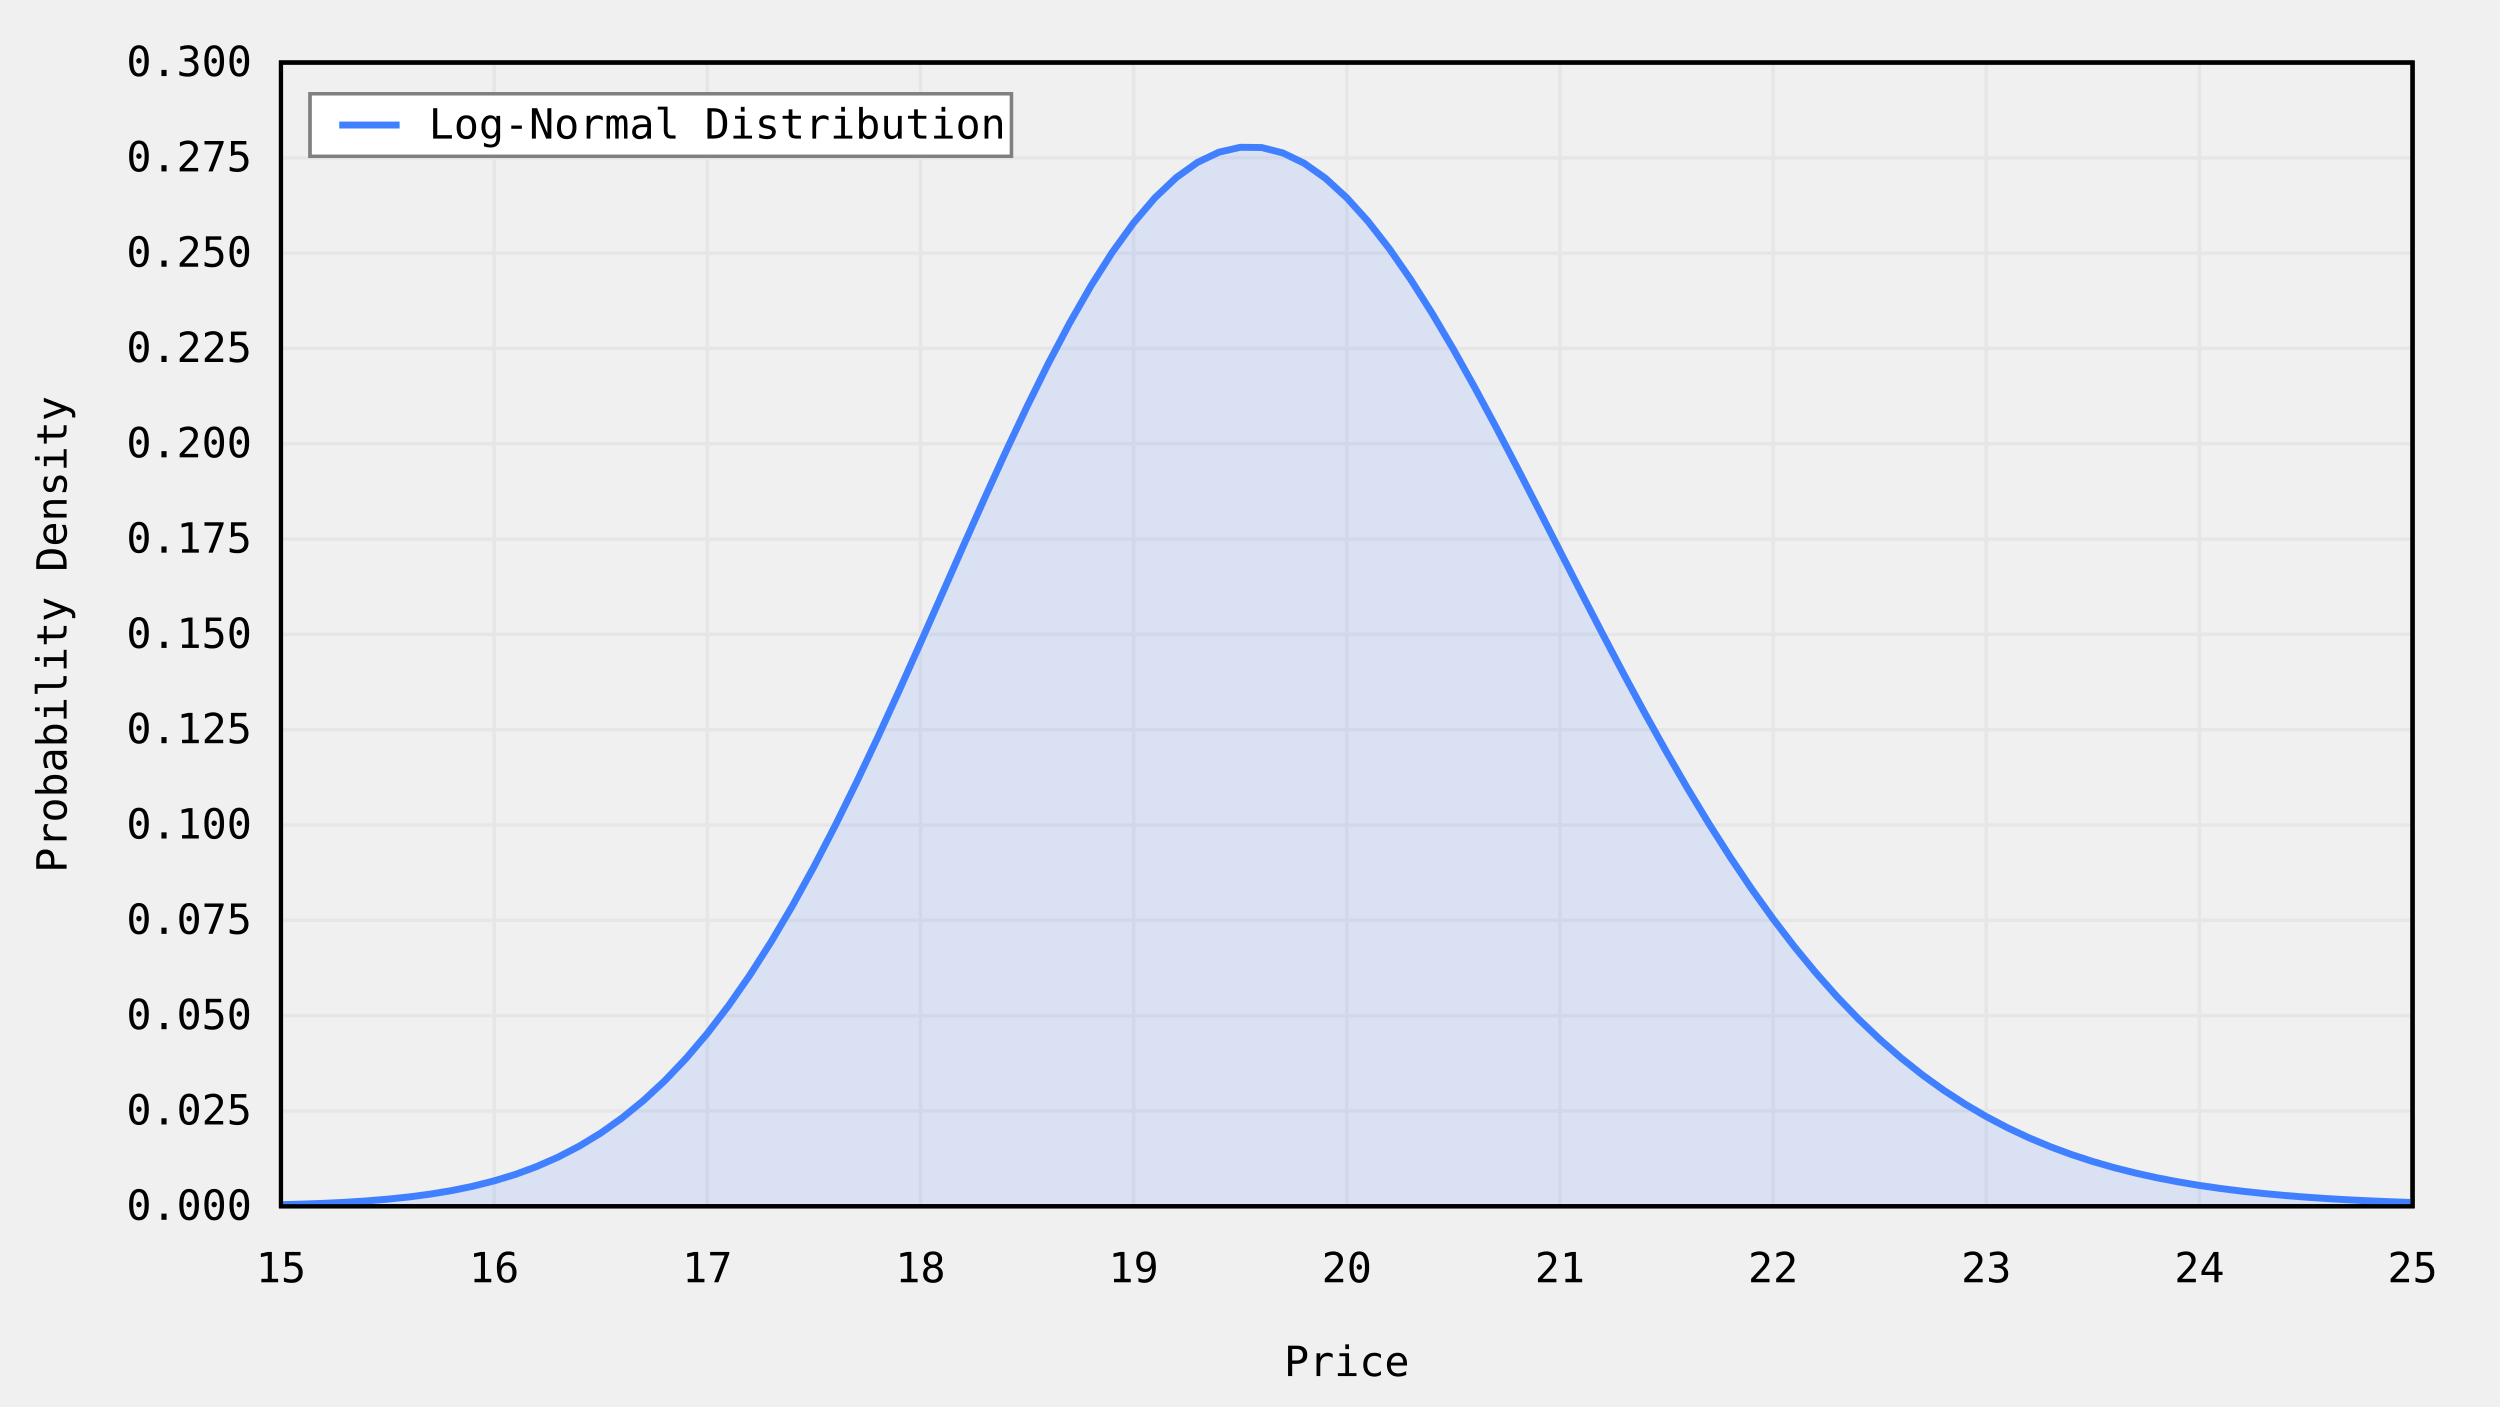
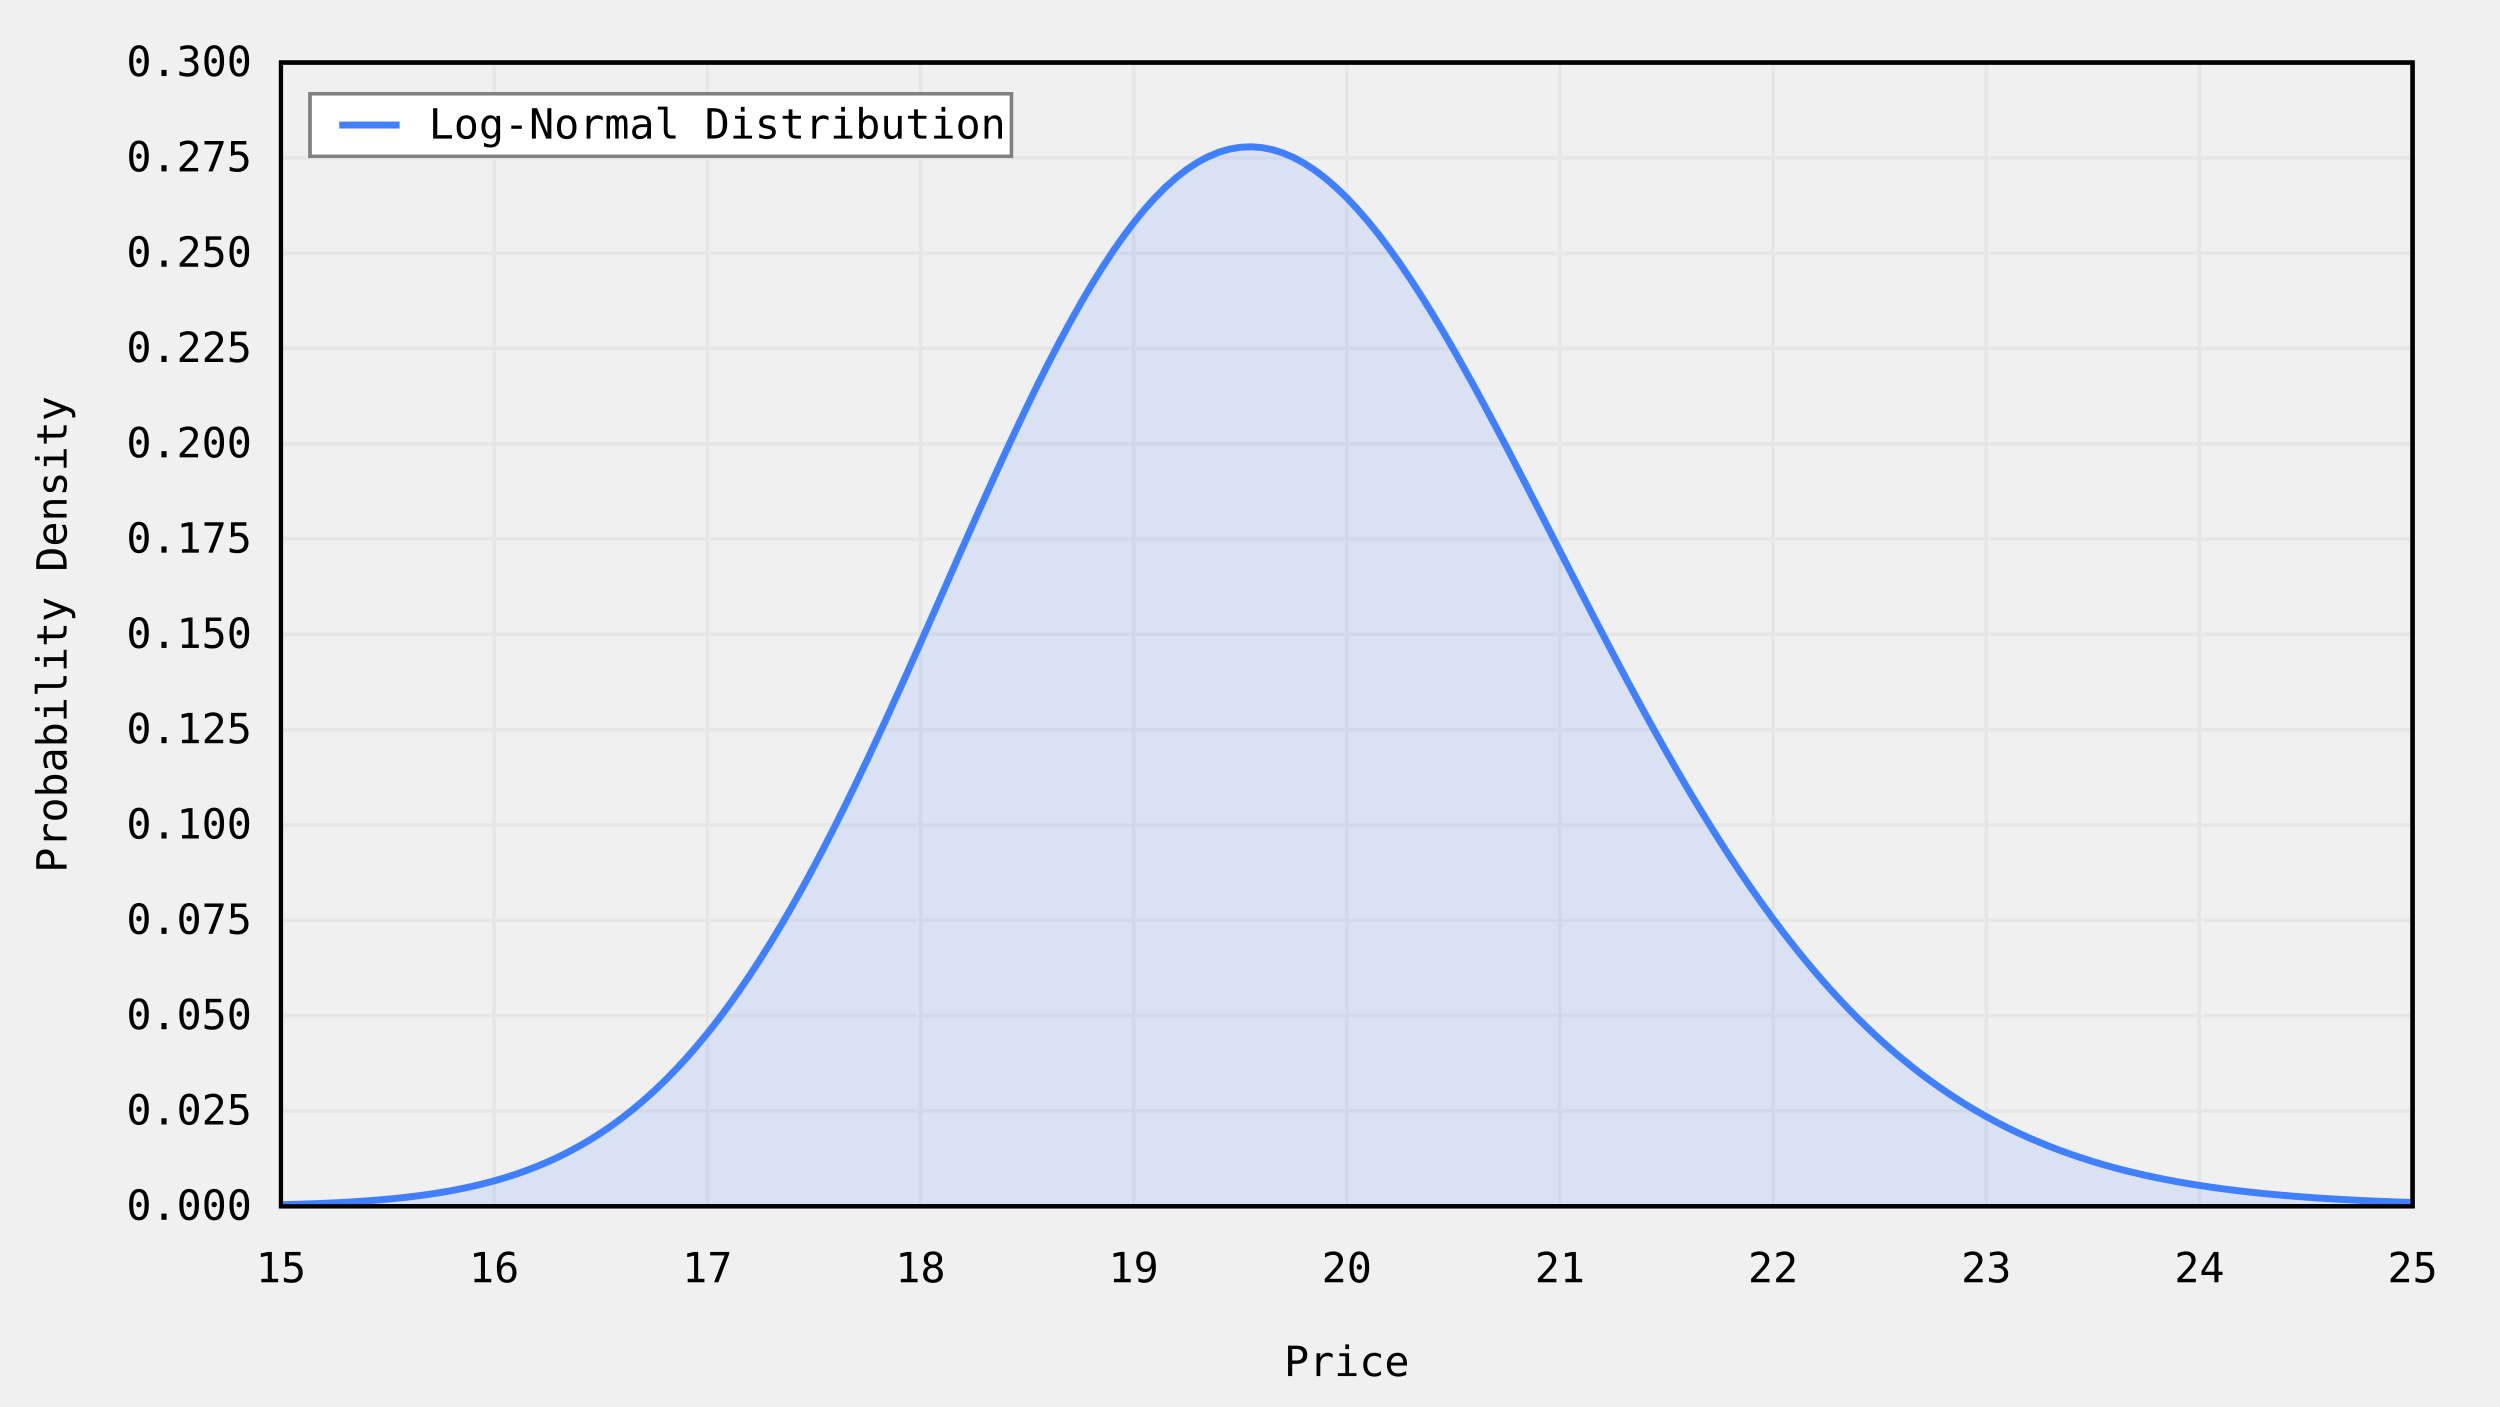
<svg xmlns="http://www.w3.org/2000/svg" xmlns:xlink="http://www.w3.org/1999/xlink" width="720" height="405" viewBox="0 0 720 405">
  <g id="gnuplot_canvas">
    <rect x="0" y="0" width="720" height="405" fill="none" />
    <defs>
      <circle id="gpDot" r="0.5" stroke-width="0.5" stroke="currentColor" />
      <path id="gpPt0" stroke-width="0.222" stroke="currentColor" d="M-1,0 h2 M0,-1 v2" />
      <path id="gpPt1" stroke-width="0.222" stroke="currentColor" d="M-1,-1 L1,1 M1,-1 L-1,1" />
      <path id="gpPt2" stroke-width="0.222" stroke="currentColor" d="M-1,0 L1,0 M0,-1 L0,1 M-1,-1 L1,1 M-1,1 L1,-1" />
      <rect id="gpPt3" stroke-width="0.222" stroke="currentColor" x="-1" y="-1" width="2" height="2" />
      <rect id="gpPt4" stroke-width="0.222" stroke="currentColor" fill="currentColor" x="-1" y="-1" width="2" height="2" />
      <circle id="gpPt5" stroke-width="0.222" stroke="currentColor" cx="0" cy="0" r="1" />
      <use xlink:href="#gpPt5" id="gpPt6" fill="currentColor" stroke="none" />
      <path id="gpPt7" stroke-width="0.222" stroke="currentColor" d="M0,-1.33 L-1.33,0.67 L1.33,0.67 z" />
      <use xlink:href="#gpPt7" id="gpPt8" fill="currentColor" stroke="none" />
      <use xlink:href="#gpPt7" id="gpPt9" stroke="currentColor" transform="rotate(180)" />
      <use xlink:href="#gpPt9" id="gpPt10" fill="currentColor" stroke="none" />
      <use xlink:href="#gpPt3" id="gpPt11" stroke="currentColor" transform="rotate(45)" />
      <use xlink:href="#gpPt11" id="gpPt12" fill="currentColor" stroke="none" />
      <path id="gpPt13" stroke-width="0.222" stroke="currentColor" d="M0,1.330 L1.265,0.411 L0.782,-1.067 L-0.782,-1.076 L-1.265,0.411 z" />
      <use xlink:href="#gpPt13" id="gpPt14" fill="currentColor" stroke="none" />
      <filter id="textbox" filterUnits="objectBoundingBox" x="0" y="0" height="1" width="1">
        <feFlood flood-color="white" flood-opacity="1" result="bgnd" />
        <feComposite in="SourceGraphic" in2="bgnd" operator="atop" />
      </filter>
      <filter id="greybox" filterUnits="objectBoundingBox" x="0" y="0" height="1" width="1">
        <feFlood flood-color="lightgrey" flood-opacity="1" result="grey" />
        <feComposite in="SourceGraphic" in2="grey" operator="atop" />
      </filter>
    </defs>
    <g fill="none" color="white" stroke="currentColor" stroke-width="1.00" stroke-linecap="butt" stroke-linejoin="miter">
</g>
    <g fill="none" color="white" stroke="currentColor" stroke-width="1.20" stroke-linecap="butt" stroke-linejoin="miter">
</g>
    <g fill="none" color="black" stroke="currentColor" stroke-width="1.20" stroke-linecap="butt" stroke-linejoin="miter">
</g>
    <g fill="none" color="black" stroke="black" stroke-width="1.00" stroke-linecap="butt" stroke-linejoin="miter">
</g>
    <g fill="none" color="black" stroke="currentColor" stroke-width="1.00" stroke-linecap="butt" stroke-linejoin="miter">
      <path stroke="rgb(230, 230, 230)" class="gridline" d="M80.92,347.40 L694.82,347.40  " />
    </g>
    <g fill="none" color="black" stroke="rgb(230, 230, 230)" stroke-width="1.20" stroke-linecap="butt" stroke-linejoin="miter">
</g>
    <g fill="none" color="black" stroke="currentColor" stroke-width="1.20" stroke-linecap="butt" stroke-linejoin="miter">
      <path stroke="black" d="M80.92,347.40 M694.82,347.40  " />
      <g transform="translate(72.53,351.30)" stroke="none" fill="black" font-family="Consolas, Menlo, monospace" font-size="12.00" text-anchor="end">
        <text>
          <tspan font-family="Consolas, Menlo, monospace">0.000</tspan>
        </text>
      </g>
    </g>
    <g fill="none" color="black" stroke="currentColor" stroke-width="1.20" stroke-linecap="butt" stroke-linejoin="miter">
</g>
    <g fill="none" color="black" stroke="black" stroke-width="1.00" stroke-linecap="butt" stroke-linejoin="miter">
</g>
    <g fill="none" color="black" stroke="currentColor" stroke-width="1.00" stroke-linecap="butt" stroke-linejoin="miter">
      <path stroke="rgb(230, 230, 230)" class="gridline" d="M80.92,319.95 L694.82,319.95  " />
    </g>
    <g fill="none" color="black" stroke="rgb(230, 230, 230)" stroke-width="1.20" stroke-linecap="butt" stroke-linejoin="miter">
</g>
    <g fill="none" color="black" stroke="currentColor" stroke-width="1.20" stroke-linecap="butt" stroke-linejoin="miter">
      <path stroke="black" d="M80.92,319.95 M694.82,319.95  " />
      <g transform="translate(72.53,323.85)" stroke="none" fill="black" font-family="Consolas, Menlo, monospace" font-size="12.00" text-anchor="end">
        <text>
          <tspan font-family="Consolas, Menlo, monospace">0.025</tspan>
        </text>
      </g>
    </g>
    <g fill="none" color="black" stroke="currentColor" stroke-width="1.20" stroke-linecap="butt" stroke-linejoin="miter">
</g>
    <g fill="none" color="black" stroke="black" stroke-width="1.00" stroke-linecap="butt" stroke-linejoin="miter">
</g>
    <g fill="none" color="black" stroke="currentColor" stroke-width="1.00" stroke-linecap="butt" stroke-linejoin="miter">
      <path stroke="rgb(230, 230, 230)" class="gridline" d="M80.92,292.50 L694.82,292.50  " />
    </g>
    <g fill="none" color="black" stroke="rgb(230, 230, 230)" stroke-width="1.20" stroke-linecap="butt" stroke-linejoin="miter">
</g>
    <g fill="none" color="black" stroke="currentColor" stroke-width="1.20" stroke-linecap="butt" stroke-linejoin="miter">
      <path stroke="black" d="M80.92,292.50 M694.82,292.50  " />
      <g transform="translate(72.53,296.40)" stroke="none" fill="black" font-family="Consolas, Menlo, monospace" font-size="12.00" text-anchor="end">
        <text>
          <tspan font-family="Consolas, Menlo, monospace">0.050</tspan>
        </text>
      </g>
    </g>
    <g fill="none" color="black" stroke="currentColor" stroke-width="1.20" stroke-linecap="butt" stroke-linejoin="miter">
</g>
    <g fill="none" color="black" stroke="black" stroke-width="1.00" stroke-linecap="butt" stroke-linejoin="miter">
</g>
    <g fill="none" color="black" stroke="currentColor" stroke-width="1.00" stroke-linecap="butt" stroke-linejoin="miter">
      <path stroke="rgb(230, 230, 230)" class="gridline" d="M80.92,265.05 L694.82,265.05  " />
    </g>
    <g fill="none" color="black" stroke="rgb(230, 230, 230)" stroke-width="1.20" stroke-linecap="butt" stroke-linejoin="miter">
</g>
    <g fill="none" color="black" stroke="currentColor" stroke-width="1.20" stroke-linecap="butt" stroke-linejoin="miter">
      <path stroke="black" d="M80.92,265.05 M694.82,265.05  " />
      <g transform="translate(72.53,268.95)" stroke="none" fill="black" font-family="Consolas, Menlo, monospace" font-size="12.00" text-anchor="end">
        <text>
          <tspan font-family="Consolas, Menlo, monospace">0.075</tspan>
        </text>
      </g>
    </g>
    <g fill="none" color="black" stroke="currentColor" stroke-width="1.20" stroke-linecap="butt" stroke-linejoin="miter">
</g>
    <g fill="none" color="black" stroke="black" stroke-width="1.00" stroke-linecap="butt" stroke-linejoin="miter">
</g>
    <g fill="none" color="black" stroke="currentColor" stroke-width="1.00" stroke-linecap="butt" stroke-linejoin="miter">
      <path stroke="rgb(230, 230, 230)" class="gridline" d="M80.92,237.60 L694.82,237.60  " />
    </g>
    <g fill="none" color="black" stroke="rgb(230, 230, 230)" stroke-width="1.20" stroke-linecap="butt" stroke-linejoin="miter">
</g>
    <g fill="none" color="black" stroke="currentColor" stroke-width="1.20" stroke-linecap="butt" stroke-linejoin="miter">
      <path stroke="black" d="M80.92,237.60 M694.82,237.60  " />
      <g transform="translate(72.53,241.50)" stroke="none" fill="black" font-family="Consolas, Menlo, monospace" font-size="12.00" text-anchor="end">
        <text>
          <tspan font-family="Consolas, Menlo, monospace">0.100</tspan>
        </text>
      </g>
    </g>
    <g fill="none" color="black" stroke="currentColor" stroke-width="1.20" stroke-linecap="butt" stroke-linejoin="miter">
</g>
    <g fill="none" color="black" stroke="black" stroke-width="1.00" stroke-linecap="butt" stroke-linejoin="miter">
</g>
    <g fill="none" color="black" stroke="currentColor" stroke-width="1.00" stroke-linecap="butt" stroke-linejoin="miter">
      <path stroke="rgb(230, 230, 230)" class="gridline" d="M80.92,210.15 L694.82,210.15  " />
    </g>
    <g fill="none" color="black" stroke="rgb(230, 230, 230)" stroke-width="1.20" stroke-linecap="butt" stroke-linejoin="miter">
</g>
    <g fill="none" color="black" stroke="currentColor" stroke-width="1.20" stroke-linecap="butt" stroke-linejoin="miter">
      <path stroke="black" d="M80.92,210.15 M694.82,210.15  " />
      <g transform="translate(72.53,214.05)" stroke="none" fill="black" font-family="Consolas, Menlo, monospace" font-size="12.00" text-anchor="end">
        <text>
          <tspan font-family="Consolas, Menlo, monospace">0.125</tspan>
        </text>
      </g>
    </g>
    <g fill="none" color="black" stroke="currentColor" stroke-width="1.20" stroke-linecap="butt" stroke-linejoin="miter">
</g>
    <g fill="none" color="black" stroke="black" stroke-width="1.00" stroke-linecap="butt" stroke-linejoin="miter">
</g>
    <g fill="none" color="black" stroke="currentColor" stroke-width="1.00" stroke-linecap="butt" stroke-linejoin="miter">
      <path stroke="rgb(230, 230, 230)" class="gridline" d="M80.92,182.70 L694.82,182.70  " />
    </g>
    <g fill="none" color="black" stroke="rgb(230, 230, 230)" stroke-width="1.20" stroke-linecap="butt" stroke-linejoin="miter">
</g>
    <g fill="none" color="black" stroke="currentColor" stroke-width="1.20" stroke-linecap="butt" stroke-linejoin="miter">
      <path stroke="black" d="M80.92,182.70 M694.82,182.70  " />
      <g transform="translate(72.53,186.60)" stroke="none" fill="black" font-family="Consolas, Menlo, monospace" font-size="12.00" text-anchor="end">
        <text>
          <tspan font-family="Consolas, Menlo, monospace">0.150</tspan>
        </text>
      </g>
    </g>
    <g fill="none" color="black" stroke="currentColor" stroke-width="1.20" stroke-linecap="butt" stroke-linejoin="miter">
</g>
    <g fill="none" color="black" stroke="black" stroke-width="1.00" stroke-linecap="butt" stroke-linejoin="miter">
</g>
    <g fill="none" color="black" stroke="currentColor" stroke-width="1.00" stroke-linecap="butt" stroke-linejoin="miter">
      <path stroke="rgb(230, 230, 230)" class="gridline" d="M80.92,155.26 L694.82,155.26  " />
    </g>
    <g fill="none" color="black" stroke="rgb(230, 230, 230)" stroke-width="1.20" stroke-linecap="butt" stroke-linejoin="miter">
</g>
    <g fill="none" color="black" stroke="currentColor" stroke-width="1.20" stroke-linecap="butt" stroke-linejoin="miter">
      <path stroke="black" d="M80.92,155.26 M694.82,155.26  " />
      <g transform="translate(72.53,159.16)" stroke="none" fill="black" font-family="Consolas, Menlo, monospace" font-size="12.00" text-anchor="end">
        <text>
          <tspan font-family="Consolas, Menlo, monospace">0.175</tspan>
        </text>
      </g>
    </g>
    <g fill="none" color="black" stroke="currentColor" stroke-width="1.20" stroke-linecap="butt" stroke-linejoin="miter">
</g>
    <g fill="none" color="black" stroke="black" stroke-width="1.00" stroke-linecap="butt" stroke-linejoin="miter">
</g>
    <g fill="none" color="black" stroke="currentColor" stroke-width="1.00" stroke-linecap="butt" stroke-linejoin="miter">
      <path stroke="rgb(230, 230, 230)" class="gridline" d="M80.92,127.81 L694.82,127.81  " />
    </g>
    <g fill="none" color="black" stroke="rgb(230, 230, 230)" stroke-width="1.20" stroke-linecap="butt" stroke-linejoin="miter">
</g>
    <g fill="none" color="black" stroke="currentColor" stroke-width="1.20" stroke-linecap="butt" stroke-linejoin="miter">
      <path stroke="black" d="M80.92,127.81 M694.82,127.81  " />
      <g transform="translate(72.53,131.71)" stroke="none" fill="black" font-family="Consolas, Menlo, monospace" font-size="12.00" text-anchor="end">
        <text>
          <tspan font-family="Consolas, Menlo, monospace">0.200</tspan>
        </text>
      </g>
    </g>
    <g fill="none" color="black" stroke="currentColor" stroke-width="1.20" stroke-linecap="butt" stroke-linejoin="miter">
</g>
    <g fill="none" color="black" stroke="black" stroke-width="1.00" stroke-linecap="butt" stroke-linejoin="miter">
</g>
    <g fill="none" color="black" stroke="currentColor" stroke-width="1.00" stroke-linecap="butt" stroke-linejoin="miter">
      <path stroke="rgb(230, 230, 230)" class="gridline" d="M80.92,100.36 L694.82,100.36  " />
    </g>
    <g fill="none" color="black" stroke="rgb(230, 230, 230)" stroke-width="1.20" stroke-linecap="butt" stroke-linejoin="miter">
</g>
    <g fill="none" color="black" stroke="currentColor" stroke-width="1.20" stroke-linecap="butt" stroke-linejoin="miter">
      <path stroke="black" d="M80.92,100.36 M694.82,100.36  " />
      <g transform="translate(72.53,104.26)" stroke="none" fill="black" font-family="Consolas, Menlo, monospace" font-size="12.00" text-anchor="end">
        <text>
          <tspan font-family="Consolas, Menlo, monospace">0.225</tspan>
        </text>
      </g>
    </g>
    <g fill="none" color="black" stroke="currentColor" stroke-width="1.20" stroke-linecap="butt" stroke-linejoin="miter">
</g>
    <g fill="none" color="black" stroke="black" stroke-width="1.00" stroke-linecap="butt" stroke-linejoin="miter">
</g>
    <g fill="none" color="black" stroke="currentColor" stroke-width="1.00" stroke-linecap="butt" stroke-linejoin="miter">
      <path stroke="rgb(230, 230, 230)" class="gridline" d="M80.92,72.91 L694.82,72.91  " />
    </g>
    <g fill="none" color="black" stroke="rgb(230, 230, 230)" stroke-width="1.20" stroke-linecap="butt" stroke-linejoin="miter">
</g>
    <g fill="none" color="black" stroke="currentColor" stroke-width="1.20" stroke-linecap="butt" stroke-linejoin="miter">
      <path stroke="black" d="M80.92,72.91 M694.82,72.91  " />
      <g transform="translate(72.53,76.81)" stroke="none" fill="black" font-family="Consolas, Menlo, monospace" font-size="12.00" text-anchor="end">
        <text>
          <tspan font-family="Consolas, Menlo, monospace">0.250</tspan>
        </text>
      </g>
    </g>
    <g fill="none" color="black" stroke="currentColor" stroke-width="1.20" stroke-linecap="butt" stroke-linejoin="miter">
</g>
    <g fill="none" color="black" stroke="black" stroke-width="1.00" stroke-linecap="butt" stroke-linejoin="miter">
</g>
    <g fill="none" color="black" stroke="currentColor" stroke-width="1.00" stroke-linecap="butt" stroke-linejoin="miter">
      <path stroke="rgb(230, 230, 230)" class="gridline" d="M80.92,45.46 L694.82,45.46  " />
    </g>
    <g fill="none" color="black" stroke="rgb(230, 230, 230)" stroke-width="1.20" stroke-linecap="butt" stroke-linejoin="miter">
</g>
    <g fill="none" color="black" stroke="currentColor" stroke-width="1.20" stroke-linecap="butt" stroke-linejoin="miter">
      <path stroke="black" d="M80.92,45.46 M694.82,45.46  " />
      <g transform="translate(72.53,49.36)" stroke="none" fill="black" font-family="Consolas, Menlo, monospace" font-size="12.00" text-anchor="end">
        <text>
          <tspan font-family="Consolas, Menlo, monospace">0.275</tspan>
        </text>
      </g>
    </g>
    <g fill="none" color="black" stroke="currentColor" stroke-width="1.20" stroke-linecap="butt" stroke-linejoin="miter">
</g>
    <g fill="none" color="black" stroke="black" stroke-width="1.00" stroke-linecap="butt" stroke-linejoin="miter">
</g>
    <g fill="none" color="black" stroke="currentColor" stroke-width="1.00" stroke-linecap="butt" stroke-linejoin="miter">
      <path stroke="rgb(230, 230, 230)" class="gridline" d="M80.92,18.01 L694.82,18.01  " />
    </g>
    <g fill="none" color="black" stroke="rgb(230, 230, 230)" stroke-width="1.20" stroke-linecap="butt" stroke-linejoin="miter">
</g>
    <g fill="none" color="black" stroke="currentColor" stroke-width="1.20" stroke-linecap="butt" stroke-linejoin="miter">
      <path stroke="black" d="M80.92,18.01 M694.82,18.01  " />
      <g transform="translate(72.53,21.91)" stroke="none" fill="black" font-family="Consolas, Menlo, monospace" font-size="12.00" text-anchor="end">
        <text>
          <tspan font-family="Consolas, Menlo, monospace">0.300</tspan>
        </text>
      </g>
    </g>
    <g fill="none" color="black" stroke="currentColor" stroke-width="1.20" stroke-linecap="butt" stroke-linejoin="miter">
</g>
    <g fill="none" color="black" stroke="black" stroke-width="1.00" stroke-linecap="butt" stroke-linejoin="miter">
</g>
    <g fill="none" color="black" stroke="currentColor" stroke-width="1.00" stroke-linecap="butt" stroke-linejoin="miter">
      <path stroke="rgb(230, 230, 230)" class="gridline" d="M80.92,347.40 L80.92,18.01  " />
    </g>
    <g fill="none" color="black" stroke="rgb(230, 230, 230)" stroke-width="1.20" stroke-linecap="butt" stroke-linejoin="miter">
</g>
    <g fill="none" color="black" stroke="currentColor" stroke-width="1.20" stroke-linecap="butt" stroke-linejoin="miter">
      <path stroke="black" d="M80.92,347.40 M80.92,18.01  " />
      <g transform="translate(80.92,369.30)" stroke="none" fill="black" font-family="Consolas, Menlo, monospace" font-size="12.00" text-anchor="middle">
        <text>
          <tspan font-family="Consolas, Menlo, monospace"> 15</tspan>
        </text>
      </g>
    </g>
    <g fill="none" color="black" stroke="currentColor" stroke-width="1.20" stroke-linecap="butt" stroke-linejoin="miter">
</g>
    <g fill="none" color="black" stroke="black" stroke-width="1.00" stroke-linecap="butt" stroke-linejoin="miter">
</g>
    <g fill="none" color="black" stroke="currentColor" stroke-width="1.00" stroke-linecap="butt" stroke-linejoin="miter">
      <path stroke="rgb(230, 230, 230)" class="gridline" d="M142.31,347.40 L142.31,45.01 M142.31,27.01 L142.31,18.01  " />
    </g>
    <g fill="none" color="black" stroke="rgb(230, 230, 230)" stroke-width="1.20" stroke-linecap="butt" stroke-linejoin="miter">
</g>
    <g fill="none" color="black" stroke="currentColor" stroke-width="1.20" stroke-linecap="butt" stroke-linejoin="miter">
      <path stroke="black" d="M142.31,347.40 M142.31,18.01  " />
      <g transform="translate(142.31,369.30)" stroke="none" fill="black" font-family="Consolas, Menlo, monospace" font-size="12.00" text-anchor="middle">
        <text>
          <tspan font-family="Consolas, Menlo, monospace"> 16</tspan>
        </text>
      </g>
    </g>
    <g fill="none" color="black" stroke="currentColor" stroke-width="1.20" stroke-linecap="butt" stroke-linejoin="miter">
</g>
    <g fill="none" color="black" stroke="black" stroke-width="1.00" stroke-linecap="butt" stroke-linejoin="miter">
</g>
    <g fill="none" color="black" stroke="currentColor" stroke-width="1.00" stroke-linecap="butt" stroke-linejoin="miter">
      <path stroke="rgb(230, 230, 230)" class="gridline" d="M203.70,347.40 L203.70,45.01 M203.70,27.01 L203.70,18.01  " />
    </g>
    <g fill="none" color="black" stroke="rgb(230, 230, 230)" stroke-width="1.20" stroke-linecap="butt" stroke-linejoin="miter">
</g>
    <g fill="none" color="black" stroke="currentColor" stroke-width="1.20" stroke-linecap="butt" stroke-linejoin="miter">
      <path stroke="black" d="M203.70,347.40 M203.70,18.01  " />
      <g transform="translate(203.70,369.30)" stroke="none" fill="black" font-family="Consolas, Menlo, monospace" font-size="12.00" text-anchor="middle">
        <text>
          <tspan font-family="Consolas, Menlo, monospace"> 17</tspan>
        </text>
      </g>
    </g>
    <g fill="none" color="black" stroke="currentColor" stroke-width="1.20" stroke-linecap="butt" stroke-linejoin="miter">
</g>
    <g fill="none" color="black" stroke="black" stroke-width="1.00" stroke-linecap="butt" stroke-linejoin="miter">
</g>
    <g fill="none" color="black" stroke="currentColor" stroke-width="1.00" stroke-linecap="butt" stroke-linejoin="miter">
      <path stroke="rgb(230, 230, 230)" class="gridline" d="M265.09,347.40 L265.09,45.01 M265.09,27.01 L265.09,18.01  " />
    </g>
    <g fill="none" color="black" stroke="rgb(230, 230, 230)" stroke-width="1.20" stroke-linecap="butt" stroke-linejoin="miter">
</g>
    <g fill="none" color="black" stroke="currentColor" stroke-width="1.20" stroke-linecap="butt" stroke-linejoin="miter">
      <path stroke="black" d="M265.09,347.40 M265.09,18.01  " />
      <g transform="translate(265.09,369.30)" stroke="none" fill="black" font-family="Consolas, Menlo, monospace" font-size="12.00" text-anchor="middle">
        <text>
          <tspan font-family="Consolas, Menlo, monospace"> 18</tspan>
        </text>
      </g>
    </g>
    <g fill="none" color="black" stroke="currentColor" stroke-width="1.20" stroke-linecap="butt" stroke-linejoin="miter">
</g>
    <g fill="none" color="black" stroke="black" stroke-width="1.00" stroke-linecap="butt" stroke-linejoin="miter">
</g>
    <g fill="none" color="black" stroke="currentColor" stroke-width="1.00" stroke-linecap="butt" stroke-linejoin="miter">
      <path stroke="rgb(230, 230, 230)" class="gridline" d="M326.48,347.40 L326.48,18.01  " />
    </g>
    <g fill="none" color="black" stroke="rgb(230, 230, 230)" stroke-width="1.20" stroke-linecap="butt" stroke-linejoin="miter">
</g>
    <g fill="none" color="black" stroke="currentColor" stroke-width="1.20" stroke-linecap="butt" stroke-linejoin="miter">
      <path stroke="black" d="M326.48,347.40 M326.48,18.01  " />
      <g transform="translate(326.48,369.30)" stroke="none" fill="black" font-family="Consolas, Menlo, monospace" font-size="12.00" text-anchor="middle">
        <text>
          <tspan font-family="Consolas, Menlo, monospace"> 19</tspan>
        </text>
      </g>
    </g>
    <g fill="none" color="black" stroke="currentColor" stroke-width="1.20" stroke-linecap="butt" stroke-linejoin="miter">
</g>
    <g fill="none" color="black" stroke="black" stroke-width="1.00" stroke-linecap="butt" stroke-linejoin="miter">
</g>
    <g fill="none" color="black" stroke="currentColor" stroke-width="1.00" stroke-linecap="butt" stroke-linejoin="miter">
      <path stroke="rgb(230, 230, 230)" class="gridline" d="M387.87,347.40 L387.87,18.01  " />
    </g>
    <g fill="none" color="black" stroke="rgb(230, 230, 230)" stroke-width="1.20" stroke-linecap="butt" stroke-linejoin="miter">
</g>
    <g fill="none" color="black" stroke="currentColor" stroke-width="1.20" stroke-linecap="butt" stroke-linejoin="miter">
      <path stroke="black" d="M387.87,347.40 M387.87,18.01  " />
      <g transform="translate(387.87,369.30)" stroke="none" fill="black" font-family="Consolas, Menlo, monospace" font-size="12.00" text-anchor="middle">
        <text>
          <tspan font-family="Consolas, Menlo, monospace"> 20</tspan>
        </text>
      </g>
    </g>
    <g fill="none" color="black" stroke="currentColor" stroke-width="1.20" stroke-linecap="butt" stroke-linejoin="miter">
</g>
    <g fill="none" color="black" stroke="black" stroke-width="1.00" stroke-linecap="butt" stroke-linejoin="miter">
</g>
    <g fill="none" color="black" stroke="currentColor" stroke-width="1.00" stroke-linecap="butt" stroke-linejoin="miter">
      <path stroke="rgb(230, 230, 230)" class="gridline" d="M449.26,347.40 L449.26,18.01  " />
    </g>
    <g fill="none" color="black" stroke="rgb(230, 230, 230)" stroke-width="1.20" stroke-linecap="butt" stroke-linejoin="miter">
</g>
    <g fill="none" color="black" stroke="currentColor" stroke-width="1.20" stroke-linecap="butt" stroke-linejoin="miter">
      <path stroke="black" d="M449.26,347.40 M449.26,18.01  " />
      <g transform="translate(449.26,369.30)" stroke="none" fill="black" font-family="Consolas, Menlo, monospace" font-size="12.00" text-anchor="middle">
        <text>
          <tspan font-family="Consolas, Menlo, monospace"> 21</tspan>
        </text>
      </g>
    </g>
    <g fill="none" color="black" stroke="currentColor" stroke-width="1.20" stroke-linecap="butt" stroke-linejoin="miter">
</g>
    <g fill="none" color="black" stroke="black" stroke-width="1.00" stroke-linecap="butt" stroke-linejoin="miter">
</g>
    <g fill="none" color="black" stroke="currentColor" stroke-width="1.00" stroke-linecap="butt" stroke-linejoin="miter">
      <path stroke="rgb(230, 230, 230)" class="gridline" d="M510.65,347.40 L510.65,18.01  " />
    </g>
    <g fill="none" color="black" stroke="rgb(230, 230, 230)" stroke-width="1.20" stroke-linecap="butt" stroke-linejoin="miter">
</g>
    <g fill="none" color="black" stroke="currentColor" stroke-width="1.20" stroke-linecap="butt" stroke-linejoin="miter">
      <path stroke="black" d="M510.65,347.40 M510.65,18.01  " />
      <g transform="translate(510.65,369.30)" stroke="none" fill="black" font-family="Consolas, Menlo, monospace" font-size="12.00" text-anchor="middle">
        <text>
          <tspan font-family="Consolas, Menlo, monospace"> 22</tspan>
        </text>
      </g>
    </g>
    <g fill="none" color="black" stroke="currentColor" stroke-width="1.20" stroke-linecap="butt" stroke-linejoin="miter">
</g>
    <g fill="none" color="black" stroke="black" stroke-width="1.00" stroke-linecap="butt" stroke-linejoin="miter">
</g>
    <g fill="none" color="black" stroke="currentColor" stroke-width="1.00" stroke-linecap="butt" stroke-linejoin="miter">
      <path stroke="rgb(230, 230, 230)" class="gridline" d="M572.04,347.40 L572.04,18.01  " />
    </g>
    <g fill="none" color="black" stroke="rgb(230, 230, 230)" stroke-width="1.20" stroke-linecap="butt" stroke-linejoin="miter">
</g>
    <g fill="none" color="black" stroke="currentColor" stroke-width="1.20" stroke-linecap="butt" stroke-linejoin="miter">
      <path stroke="black" d="M572.04,347.40 M572.04,18.01  " />
      <g transform="translate(572.04,369.30)" stroke="none" fill="black" font-family="Consolas, Menlo, monospace" font-size="12.00" text-anchor="middle">
        <text>
          <tspan font-family="Consolas, Menlo, monospace"> 23</tspan>
        </text>
      </g>
    </g>
    <g fill="none" color="black" stroke="currentColor" stroke-width="1.20" stroke-linecap="butt" stroke-linejoin="miter">
</g>
    <g fill="none" color="black" stroke="black" stroke-width="1.00" stroke-linecap="butt" stroke-linejoin="miter">
</g>
    <g fill="none" color="black" stroke="currentColor" stroke-width="1.00" stroke-linecap="butt" stroke-linejoin="miter">
      <path stroke="rgb(230, 230, 230)" class="gridline" d="M633.43,347.40 L633.43,18.01  " />
    </g>
    <g fill="none" color="black" stroke="rgb(230, 230, 230)" stroke-width="1.20" stroke-linecap="butt" stroke-linejoin="miter">
</g>
    <g fill="none" color="black" stroke="currentColor" stroke-width="1.20" stroke-linecap="butt" stroke-linejoin="miter">
      <path stroke="black" d="M633.43,347.40 M633.43,18.01  " />
      <g transform="translate(633.43,369.30)" stroke="none" fill="black" font-family="Consolas, Menlo, monospace" font-size="12.00" text-anchor="middle">
        <text>
          <tspan font-family="Consolas, Menlo, monospace"> 24</tspan>
        </text>
      </g>
    </g>
    <g fill="none" color="black" stroke="currentColor" stroke-width="1.20" stroke-linecap="butt" stroke-linejoin="miter">
</g>
    <g fill="none" color="black" stroke="black" stroke-width="1.00" stroke-linecap="butt" stroke-linejoin="miter">
</g>
    <g fill="none" color="black" stroke="currentColor" stroke-width="1.00" stroke-linecap="butt" stroke-linejoin="miter">
      <path stroke="rgb(230, 230, 230)" class="gridline" d="M694.82,347.40 L694.82,18.01  " />
    </g>
    <g fill="none" color="black" stroke="rgb(230, 230, 230)" stroke-width="1.20" stroke-linecap="butt" stroke-linejoin="miter">
</g>
    <g fill="none" color="black" stroke="currentColor" stroke-width="1.20" stroke-linecap="butt" stroke-linejoin="miter">
      <path stroke="black" d="M694.82,347.40 M694.82,18.01  " />
      <g transform="translate(694.82,369.30)" stroke="none" fill="black" font-family="Consolas, Menlo, monospace" font-size="12.00" text-anchor="middle">
        <text>
          <tspan font-family="Consolas, Menlo, monospace"> 25</tspan>
        </text>
      </g>
    </g>
    <g fill="none" color="black" stroke="currentColor" stroke-width="1.20" stroke-linecap="butt" stroke-linejoin="miter">
</g>
    <g fill="none" color="black" stroke="currentColor" stroke-width="1.20" stroke-linecap="butt" stroke-linejoin="miter">
      <path stroke="black" d="M80.92,18.01 L80.92,347.40 L694.82,347.40 L694.82,18.01 L80.92,18.01 Z  " />
    </g>
    <g fill="none" color="black" stroke="currentColor" stroke-width="1.20" stroke-linecap="butt" stroke-linejoin="miter">
      <g transform="translate(19.18,182.71) rotate(270)" stroke="none" fill="black" font-family="Consolas, Menlo, monospace" font-size="12.00" text-anchor="middle">
        <text>
          <tspan font-family="Consolas, Menlo, monospace">Probability Density</tspan>
        </text>
      </g>
    </g>
    <g fill="none" color="black" stroke="currentColor" stroke-width="1.20" stroke-linecap="butt" stroke-linejoin="miter">
      <g transform="translate(387.87,396.30)" stroke="none" fill="black" font-family="Consolas, Menlo, monospace" font-size="12.00" text-anchor="middle">
        <text>
          <tspan font-family="Consolas, Menlo, monospace">Price</tspan>
        </text>
      </g>
    </g>
    <g fill="none" color="black" stroke="currentColor" stroke-width="1.20" stroke-linecap="butt" stroke-linejoin="miter">
</g>
    <g fill="none" color="black" stroke="currentColor" stroke-width="1.00" stroke-linecap="butt" stroke-linejoin="miter">
</g>
    <g fill="none" color="black" stroke="currentColor" stroke-width="1.00" stroke-linecap="butt" stroke-linejoin="miter">
      <path stroke="rgb(128, 128, 128)" d="M89.31,45.01 L89.31,27.01 L291.28,27.01 L291.28,45.01 L89.31,45.01 Z  " />
    </g>
    <g id="gnuplot_plot_1">
      <g fill="none" color="white" stroke="rgb(128, 128, 128)" stroke-width="2.00" stroke-linecap="butt" stroke-linejoin="miter">
</g>
      <g fill="none" color="black" stroke="currentColor" stroke-width="2.00" stroke-linecap="butt" stroke-linejoin="miter">
-         <path stroke="rgb( 64, 128, 255)" d="M80.92,346.95 L87.06,346.78 L93.20,346.56 L99.34,346.26 L105.48,345.87 L111.62,345.36 L117.75,344.72 L123.89,343.91   L130.03,342.90 L136.17,341.64 L142.31,340.09 L148.45,338.22 L154.59,335.95 L160.73,333.25 L166.87,330.06 L173.01,326.32   L179.14,321.98 L185.28,316.98 L191.42,311.29 L197.56,304.85 L203.70,297.63 L209.84,289.62 L215.98,280.80 L222.12,271.18   L228.26,260.77 L234.40,249.62 L240.53,237.78 L246.67,225.31 L252.81,212.32 L258.95,198.90 L265.09,185.18 L271.23,171.29   L277.37,157.37 L283.51,143.60 L289.65,130.11 L295.79,117.08 L301.92,104.67 L308.06,93.03 L314.20,82.31 L320.34,72.65   L326.48,64.17 L332.62,56.97 L338.76,51.14 L344.90,46.75 L351.04,43.83 L357.18,42.42 L363.31,42.49 L369.45,44.04   L375.59,47.01 L381.73,51.35 L387.87,56.97 L394.01,63.77 L400.15,71.66 L406.29,80.51 L412.43,90.20 L418.57,100.59   L424.70,111.56 L430.84,122.99 L436.98,134.73 L443.12,146.67 L449.26,158.69 L455.40,170.69 L461.54,182.56 L467.68,194.22   L473.82,205.59 L479.96,216.60 L486.09,227.19 L492.23,237.32 L498.37,246.96 L504.51,256.07 L510.65,264.64 L516.79,272.66   L522.93,280.13 L529.07,287.05 L535.21,293.44 L541.35,299.30 L547.48,304.66 L553.62,309.55 L559.76,313.97 L565.90,317.97   L572.04,321.57 L578.18,324.80 L584.32,327.68 L590.46,330.24 L596.60,332.51 L602.74,334.52 L608.87,336.28 L615.01,337.83   L621.15,339.19 L627.29,340.37 L633.43,341.40 L639.57,342.29 L645.71,343.06 L651.85,343.72 L657.99,344.29 L664.13,344.78   L670.26,345.20 L676.40,345.55 L682.54,345.85 L688.68,346.11 L694.82,346.32  " />
+         <path stroke="rgb( 64, 128, 255)" d="M80.92,346.95 L83.99,346.87 L87.06,346.78 L90.13,346.68 L93.20,346.56 L96.27,346.42 L99.34,346.26 L102.41,346.07   L105.48,345.87 L108.55,345.63 L111.62,345.36 L114.68,345.06 L117.75,344.72 L120.82,344.34 L123.89,343.91 L126.96,343.43   L130.03,342.90 L133.10,342.30 L136.17,341.64 L139.24,340.90 L142.31,340.09 L145.38,339.20 L148.45,338.22 L151.52,337.14   L154.59,335.95 L157.66,334.66 L160.73,333.25 L163.80,331.72 L166.87,330.06 L169.94,328.26 L173.01,326.32 L176.07,324.23   L179.14,321.98 L182.21,319.57 L185.28,316.98 L188.35,314.23 L191.42,311.29 L194.49,308.16 L197.56,304.85 L200.63,301.34   L203.70,297.63 L206.77,293.73 L209.84,289.62 L212.91,285.31 L215.98,280.80 L219.05,276.09 L222.12,271.18 L225.19,266.07   L228.26,260.77 L231.33,255.29 L234.40,249.62 L237.46,243.78 L240.53,237.78 L243.60,231.62 L246.67,225.31 L249.74,218.88   L252.81,212.32 L255.88,205.66 L258.95,198.90 L262.02,192.07 L265.09,185.18 L268.16,178.24 L271.23,171.29 L274.30,164.32   L277.37,157.37 L280.44,150.46 L283.51,143.60 L286.58,136.81 L289.65,130.11 L292.72,123.53 L295.79,117.08 L298.85,110.79   L301.92,104.67 L304.99,98.74 L308.06,93.03 L311.13,87.54 L314.20,82.31 L317.27,77.34 L320.34,72.65 L323.41,68.25   L326.48,64.17 L329.55,60.40 L332.62,56.97 L335.69,53.88 L338.76,51.14 L341.83,48.77 L344.90,46.75 L347.97,45.11   L351.04,43.83 L354.11,42.94 L357.18,42.42 L360.24,42.27 L363.31,42.49 L366.38,43.08 L369.45,44.04 L372.52,45.35   L375.59,47.01 L378.66,49.01 L381.73,51.35 L384.80,54.00 L387.87,56.97 L390.94,60.23 L394.01,63.77 L397.08,67.59   L400.15,71.66 L403.22,75.97 L406.29,80.51 L409.36,85.26 L412.43,90.20 L415.50,95.31 L418.57,100.59 L421.63,106.01   L424.70,111.56 L427.77,117.23 L430.84,122.99 L433.91,128.82 L436.98,134.73 L440.05,140.68 L443.12,146.67 L446.19,152.67   L449.26,158.69 L452.33,164.70 L455.40,170.69 L458.47,176.64 L461.54,182.56 L464.61,188.42 L467.68,194.22 L470.75,199.94   L473.82,205.59 L476.89,211.14 L479.96,216.60 L483.02,221.95 L486.09,227.19 L489.16,232.32 L492.23,237.32 L495.30,242.20   L498.37,246.96 L501.44,251.58 L504.51,256.07 L507.58,260.42 L510.65,264.64 L513.72,268.72 L516.79,272.66 L519.86,276.46   L522.93,280.13 L526.00,283.66 L529.07,287.05 L532.14,290.31 L535.21,293.44 L538.28,296.43 L541.35,299.30 L544.41,302.04   L547.48,304.66 L550.55,307.16 L553.62,309.55 L556.69,311.81 L559.76,313.97 L562.83,316.02 L565.90,317.97 L568.97,319.82   L572.04,321.57 L575.11,323.23 L578.18,324.80 L581.25,326.28 L584.32,327.68 L587.39,328.99 L590.46,330.24 L593.53,331.41   L596.60,332.51 L599.67,333.54 L602.74,334.52 L605.80,335.43 L608.87,336.28 L611.94,337.08 L615.01,337.83 L618.08,338.54   L621.15,339.19 L624.22,339.80 L627.29,340.37 L630.36,340.91 L633.43,341.40 L636.50,341.86 L639.57,342.29 L642.64,342.69   L645.71,343.06 L648.78,343.41 L651.85,343.72 L654.92,344.02 L657.99,344.29 L661.06,344.55 L664.13,344.78 L667.19,345.00   L670.26,345.20 L673.33,345.38 L676.40,345.55 L679.47,345.71 L682.54,345.85 L685.61,345.99 L688.68,346.11 L691.75,346.22   L694.82,346.32  " />
      </g>
    </g>
    <g id="gnuplot_plot_2">
      <g fill="none" color="black" stroke="currentColor" stroke-width="2.00" stroke-linecap="butt" stroke-linejoin="miter">
        <g stroke="none" shape-rendering="crispEdges">
-           <polygon fill="rgb( 64, 128, 255)" fill-opacity="0.13" points="80.92,346.95 87.06,346.78 93.20,346.56 99.34,346.26 105.48,345.87 111.62,345.36 117.75,344.72 123.89,343.91 130.03,342.90 136.17,341.64 142.31,340.09 148.45,338.22 154.59,335.95 160.73,333.25 166.87,330.06 173.01,326.32 179.14,321.98 185.28,316.98 191.42,311.29 197.56,304.85 203.70,297.63 209.84,289.62 215.98,280.80 222.12,271.18 228.26,260.77 234.40,249.62 240.53,237.78 246.67,225.31 252.81,212.32 258.95,198.90 265.09,185.18 271.23,171.29 277.37,157.37 283.51,143.60 289.65,130.11 295.79,117.08 301.92,104.67 308.06,93.03 314.20,82.31 320.34,72.65 326.48,64.17 332.62,56.97 338.76,51.14 344.90,46.75 351.04,43.83 357.18,42.42 363.31,42.49 369.45,44.04 375.59,47.01 381.73,51.35 387.87,56.97 394.01,63.77 400.15,71.66 406.29,80.51 412.43,90.20 418.57,100.59 424.70,111.56 430.84,122.99 436.98,134.73 443.12,146.67 449.26,158.69 455.40,170.69 461.54,182.56 467.68,194.22 473.82,205.59 479.96,216.60 486.09,227.19 492.23,237.32 498.37,246.96 504.51,256.07 510.65,264.64 516.79,272.66 522.93,280.13 529.07,287.05 535.21,293.44 541.35,299.30 547.48,304.66 553.62,309.55 559.76,313.97 565.90,317.97 572.04,321.57 578.18,324.80 584.32,327.68 590.46,330.24 596.60,332.51 602.74,334.52 608.87,336.28 615.01,337.83 621.15,339.19 627.29,340.37 633.43,341.40 639.57,342.29 645.71,343.06 651.85,343.72 657.99,344.29 664.13,344.78 670.26,345.20 676.40,345.55 682.54,345.85 688.68,346.11 694.82,346.32 694.82,347.40 688.68,347.40 682.54,347.40 676.40,347.40 670.26,347.40 664.13,347.40 657.99,347.40 651.85,347.40 645.71,347.40 639.57,347.40 633.43,347.40 627.29,347.40 621.15,347.40 615.01,347.40 608.87,347.40 602.74,347.40 596.60,347.40 590.46,347.40 584.32,347.40 578.18,347.40 572.04,347.40 565.90,347.40 559.76,347.40 553.62,347.40 547.48,347.40 541.35,347.40 535.21,347.40 529.07,347.40 522.93,347.40 516.79,347.40 510.65,347.40 504.51,347.40 498.37,347.40 492.23,347.40 486.09,347.40 479.96,347.40 473.82,347.40 467.68,347.40 461.54,347.40 455.40,347.40 449.26,347.40 443.12,347.40 436.98,347.40 430.84,347.40 424.70,347.40 418.57,347.40 412.43,347.40 406.29,347.40 400.15,347.40 394.01,347.40 387.87,347.40 381.73,347.40 375.59,347.40 369.45,347.40 363.31,347.40 357.18,347.40 351.04,347.40 344.90,347.40 338.76,347.40 332.62,347.40 326.48,347.40 320.34,347.40 314.20,347.40 308.06,347.40 301.92,347.40 295.79,347.40 289.65,347.40 283.51,347.40 277.37,347.40 271.23,347.40 265.09,347.40 258.95,347.40 252.81,347.40 246.67,347.40 240.53,347.40 234.40,347.40 228.26,347.40 222.12,347.40 215.98,347.40 209.84,347.40 203.70,347.40 197.56,347.40 191.42,347.40 185.28,347.40 179.14,347.40 173.01,347.40 166.87,347.40 160.73,347.40 154.59,347.40 148.45,347.40 142.31,347.40 136.17,347.40 130.03,347.40 123.89,347.40 117.75,347.40 111.62,347.40 105.48,347.40 99.34,347.40 93.20,347.40 87.06,347.40 80.92,347.40 " />
+           <polygon fill="rgb( 64, 128, 255)" fill-opacity="0.13" points="80.92,346.95 83.99,346.87 87.06,346.78 90.13,346.68 93.20,346.56 96.27,346.42 99.34,346.26 102.41,346.07 105.48,345.87 108.55,345.63 111.62,345.36 114.68,345.06 117.75,344.72 120.82,344.34 123.89,343.91 126.96,343.43 130.03,342.90 133.10,342.30 136.17,341.64 139.24,340.90 142.31,340.09 145.38,339.20 148.45,338.22 151.52,337.14 154.59,335.95 157.66,334.66 160.73,333.25 163.80,331.72 166.87,330.06 169.94,328.26 173.01,326.32 176.07,324.23 179.14,321.98 182.21,319.57 185.28,316.98 188.35,314.23 191.42,311.29 194.49,308.16 197.56,304.85 200.63,301.34 203.70,297.63 206.77,293.73 209.84,289.62 212.91,285.31 215.98,280.80 219.05,276.09 222.12,271.18 225.19,266.07 228.26,260.77 231.33,255.29 234.40,249.62 237.46,243.78 240.53,237.78 243.60,231.62 246.67,225.31 249.74,218.88 252.81,212.32 255.88,205.66 258.95,198.90 262.02,192.07 265.09,185.18 268.16,178.24 271.23,171.29 274.30,164.32 277.37,157.37 280.44,150.46 283.51,143.60 286.58,136.81 289.65,130.11 292.72,123.53 295.79,117.08 298.85,110.79 301.92,104.67 304.99,98.74 308.06,93.03 311.13,87.54 314.20,82.31 317.27,77.34 320.34,72.65 323.41,68.25 326.48,64.17 329.55,60.40 332.62,56.97 335.69,53.88 338.76,51.14 341.83,48.77 344.90,46.75 347.97,45.11 351.04,43.83 354.11,42.94 357.18,42.42 360.24,42.27 363.31,42.49 366.38,43.08 369.45,44.04 372.52,45.35 375.59,47.01 378.66,49.01 381.73,51.35 384.80,54.00 387.87,56.97 390.94,60.23 394.01,63.77 397.08,67.59 400.15,71.66 403.22,75.97 406.29,80.51 409.36,85.26 412.43,90.20 415.50,95.31 418.57,100.59 421.63,106.01 424.70,111.56 427.77,117.23 430.84,122.99 433.91,128.82 436.98,134.73 440.05,140.68 443.12,146.67 446.19,152.67 449.26,158.69 452.33,164.70 455.40,170.69 458.47,176.64 461.54,182.56 464.61,188.42 467.68,194.22 470.75,199.94 473.82,205.59 476.89,211.14 479.96,216.60 483.02,221.95 486.09,227.19 489.16,232.32 492.23,237.32 495.30,242.20 498.37,246.96 501.44,251.58 504.51,256.07 507.58,260.42 510.65,264.64 513.72,268.72 516.79,272.66 519.86,276.46 522.93,280.13 526.00,283.66 529.07,287.05 532.14,290.31 535.21,293.44 538.28,296.43 541.35,299.30 544.41,302.04 547.48,304.66 550.55,307.16 553.62,309.55 556.69,311.81 559.76,313.97 562.83,316.02 565.90,317.97 568.97,319.82 572.04,321.57 575.11,323.23 578.18,324.80 581.25,326.28 584.32,327.68 587.39,328.99 590.46,330.24 593.53,331.41 596.60,332.51 599.67,333.54 602.74,334.52 605.80,335.43 608.87,336.28 611.94,337.08 615.01,337.83 618.08,338.54 621.15,339.19 624.22,339.80 627.29,340.37 630.36,340.91 633.43,341.40 636.50,341.86 639.57,342.29 642.64,342.69 645.71,343.06 648.78,343.41 651.85,343.72 654.92,344.02 657.99,344.29 661.06,344.55 664.13,344.78 667.19,345.00 670.26,345.20 673.33,345.38 676.40,345.55 679.47,345.71 682.54,345.85 685.61,345.99 688.68,346.11 691.75,346.22 694.82,346.32 694.82,347.40 691.75,347.40 688.68,347.40 685.61,347.40 682.54,347.40 679.47,347.40 676.40,347.40 673.33,347.40 670.26,347.40 667.19,347.40 664.13,347.40 661.06,347.40 657.99,347.40 654.92,347.40 651.85,347.40 648.78,347.40 645.71,347.40 642.64,347.40 639.57,347.40 636.50,347.40 633.43,347.40 630.36,347.40 627.29,347.40 624.22,347.40 621.15,347.40 618.08,347.40 615.01,347.40 611.94,347.40 608.87,347.40 605.80,347.40 602.74,347.40 599.67,347.40 596.60,347.40 593.53,347.40 590.46,347.40 587.39,347.40 584.32,347.40 581.25,347.40 578.18,347.40 575.11,347.40 572.04,347.40 568.97,347.40 565.90,347.40 562.83,347.40 559.76,347.40 556.69,347.40 553.62,347.40 550.55,347.40 547.48,347.40 544.41,347.40 541.35,347.40 538.28,347.40 535.21,347.40 532.14,347.40 529.07,347.40 526.00,347.40 522.93,347.40 519.86,347.40 516.79,347.40 513.72,347.40 510.65,347.40 507.58,347.40 504.51,347.40 501.44,347.40 498.37,347.40 495.30,347.40 492.23,347.40 489.16,347.40 486.09,347.40 483.02,347.40 479.96,347.40 476.89,347.40 473.82,347.40 470.75,347.40 467.68,347.40 464.61,347.40 461.54,347.40 458.47,347.40 455.40,347.40 452.33,347.40 449.26,347.40 446.19,347.40 443.12,347.40 440.05,347.40 436.98,347.40 433.91,347.40 430.84,347.40 427.77,347.40 424.70,347.40 421.63,347.40 418.57,347.40 415.50,347.40 412.43,347.40 409.36,347.40 406.29,347.40 403.22,347.40 400.15,347.40 397.08,347.40 394.01,347.40 390.94,347.40 387.87,347.40 384.80,347.40 381.73,347.40 378.66,347.40 375.59,347.40 372.52,347.40 369.45,347.40 366.38,347.40 363.31,347.40 360.24,347.40 357.18,347.40 354.11,347.40 351.04,347.40 347.97,347.40 344.90,347.40 341.83,347.40 338.76,347.40 335.69,347.40 332.62,347.40 329.55,347.40 326.48,347.40 323.41,347.40 320.34,347.40 317.27,347.40 314.20,347.40 311.13,347.40 308.06,347.40 304.99,347.40 301.92,347.40 298.85,347.40 295.79,347.40 292.72,347.40 289.65,347.40 286.58,347.40 283.51,347.40 280.44,347.40 277.37,347.40 274.30,347.40 271.23,347.40 268.16,347.40 265.09,347.40 262.02,347.40 258.95,347.40 255.88,347.40 252.81,347.40 249.74,347.40 246.67,347.40 243.60,347.40 240.53,347.40 237.46,347.40 234.40,347.40 231.33,347.40 228.26,347.40 225.19,347.40 222.12,347.40 219.05,347.40 215.98,347.40 212.91,347.40 209.84,347.40 206.77,347.40 203.70,347.40 200.63,347.40 197.56,347.40 194.49,347.40 191.42,347.40 188.35,347.40 185.28,347.40 182.21,347.40 179.14,347.40 176.07,347.40 173.01,347.40 169.94,347.40 166.87,347.40 163.80,347.40 160.73,347.40 157.66,347.40 154.59,347.40 151.52,347.40 148.45,347.40 145.38,347.40 142.31,347.40 139.24,347.40 136.17,347.40 133.10,347.40 130.03,347.40 126.96,347.40 123.89,347.40 120.82,347.40 117.75,347.40 114.68,347.40 111.62,347.40 108.55,347.40 105.48,347.40 102.41,347.40 99.34,347.40 96.27,347.40 93.20,347.40 90.13,347.40 87.06,347.40 83.99,347.40 80.92,347.40 " />
        </g>
      </g>
    </g>
    <g stroke="none" shape-rendering="crispEdges">
      <polygon fill="white" points="89.31,45.01 291.28,45.01 291.28,27.01 89.31,27.01 " />
    </g>
    <g fill="none" color="white" stroke="white" stroke-width="1.00" stroke-linecap="butt" stroke-linejoin="miter">
</g>
    <g fill="none" color="black" stroke="currentColor" stroke-width="1.00" stroke-linecap="butt" stroke-linejoin="miter">
      <path stroke="rgb(128, 128, 128)" d="M89.31,45.01 L89.31,27.01 L291.28,27.01 L291.28,45.01 L89.31,45.01 Z  " />
    </g>
    <g id="gnuplot_plot_1">
      <g fill="none" color="white" stroke="rgb(128, 128, 128)" stroke-width="2.00" stroke-linecap="butt" stroke-linejoin="miter">
</g>
      <g fill="none" color="black" stroke="currentColor" stroke-width="2.00" stroke-linecap="butt" stroke-linejoin="miter">
        <g transform="translate(123.48,39.91)" stroke="none" fill="black" font-family="Consolas, Menlo, monospace" font-size="12.00" text-anchor="start">
          <text>
            <tspan font-family="Consolas, Menlo, monospace">Log-Normal Distribution</tspan>
          </text>
        </g>
      </g>
      <g fill="none" color="black" stroke="currentColor" stroke-width="2.00" stroke-linecap="butt" stroke-linejoin="miter">
        <path stroke="rgb( 64, 128, 255)" d="M97.70,36.01 L115.09,36.01  " />
      </g>
    </g>
    <g id="gnuplot_plot_2">
      <g fill="none" color="black" stroke="currentColor" stroke-width="2.00" stroke-linecap="butt" stroke-linejoin="miter">
</g>
    </g>
    <g fill="none" color="black" stroke="currentColor" stroke-width="2.00" stroke-linecap="butt" stroke-linejoin="miter">
</g>
    <g fill="none" color="black" stroke="black" stroke-width="1.20" stroke-linecap="butt" stroke-linejoin="miter">
</g>
    <g fill="none" color="black" stroke="currentColor" stroke-width="1.20" stroke-linecap="butt" stroke-linejoin="miter">
      <path stroke="black" d="M80.92,18.01 L80.92,347.40 L694.82,347.40 L694.82,18.01 L80.92,18.01 Z  " />
    </g>
    <g fill="none" color="black" stroke="currentColor" stroke-width="1.20" stroke-linecap="butt" stroke-linejoin="miter">
</g>
  </g>
</svg>
